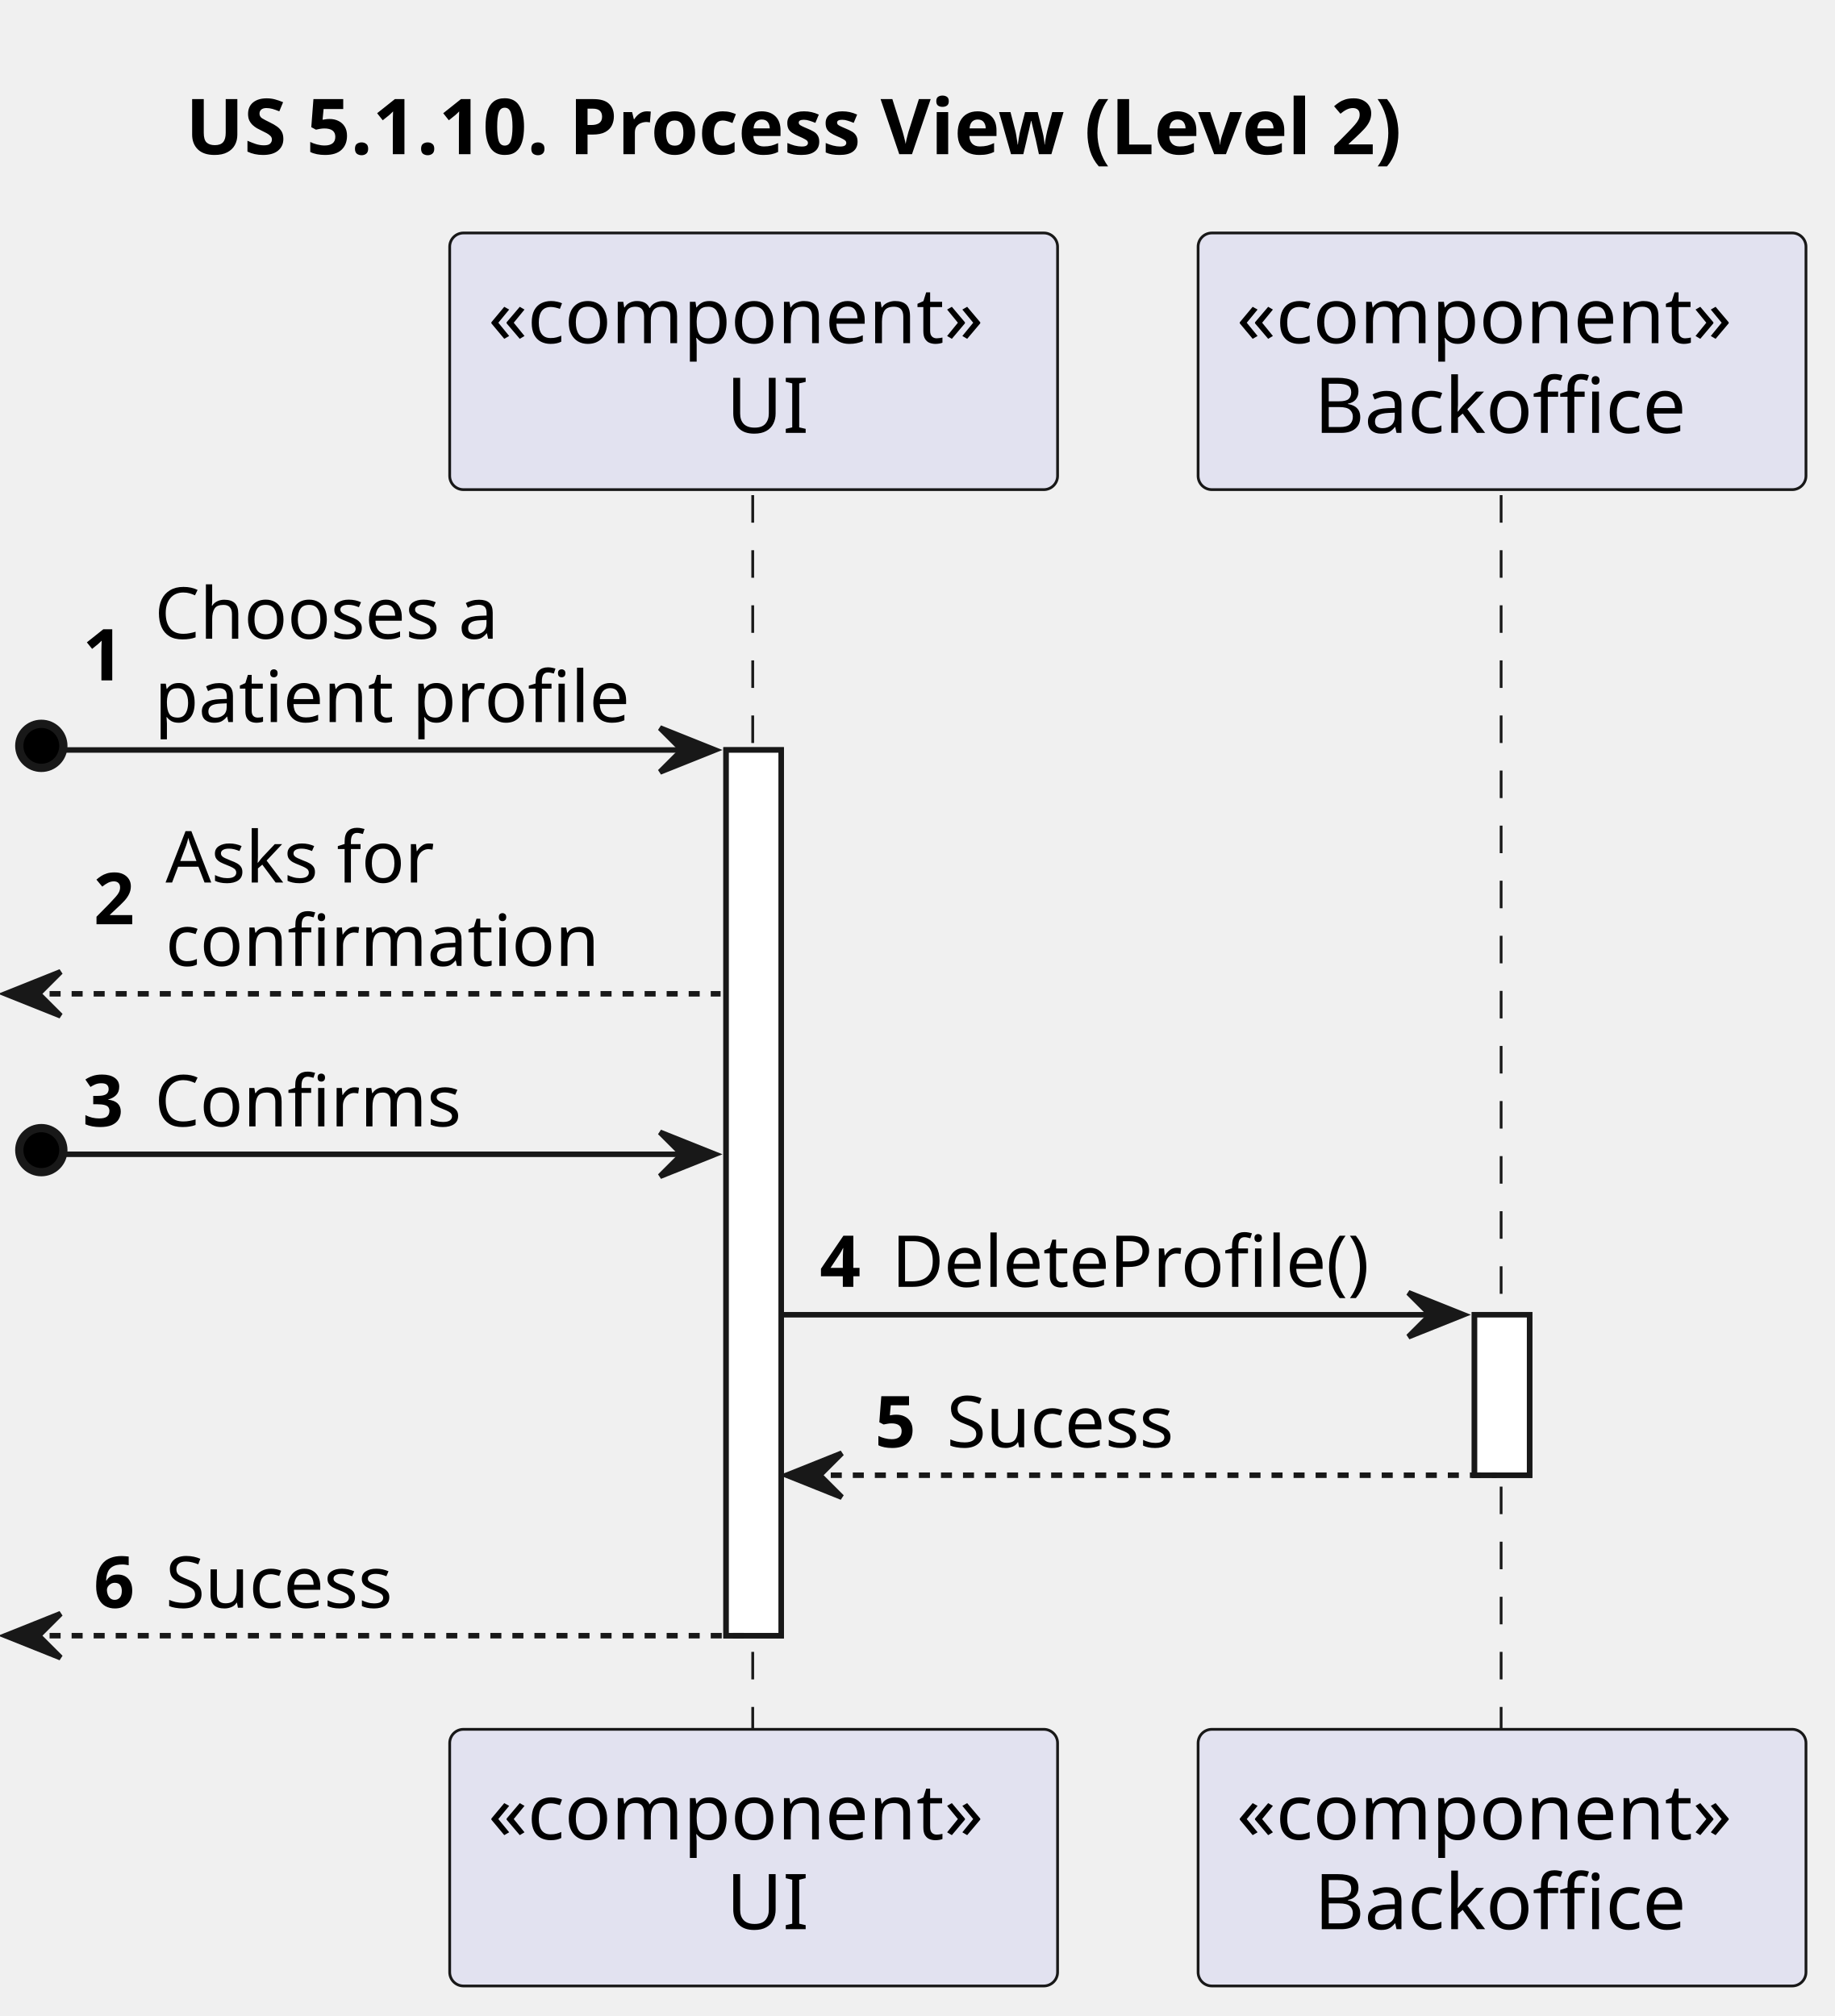
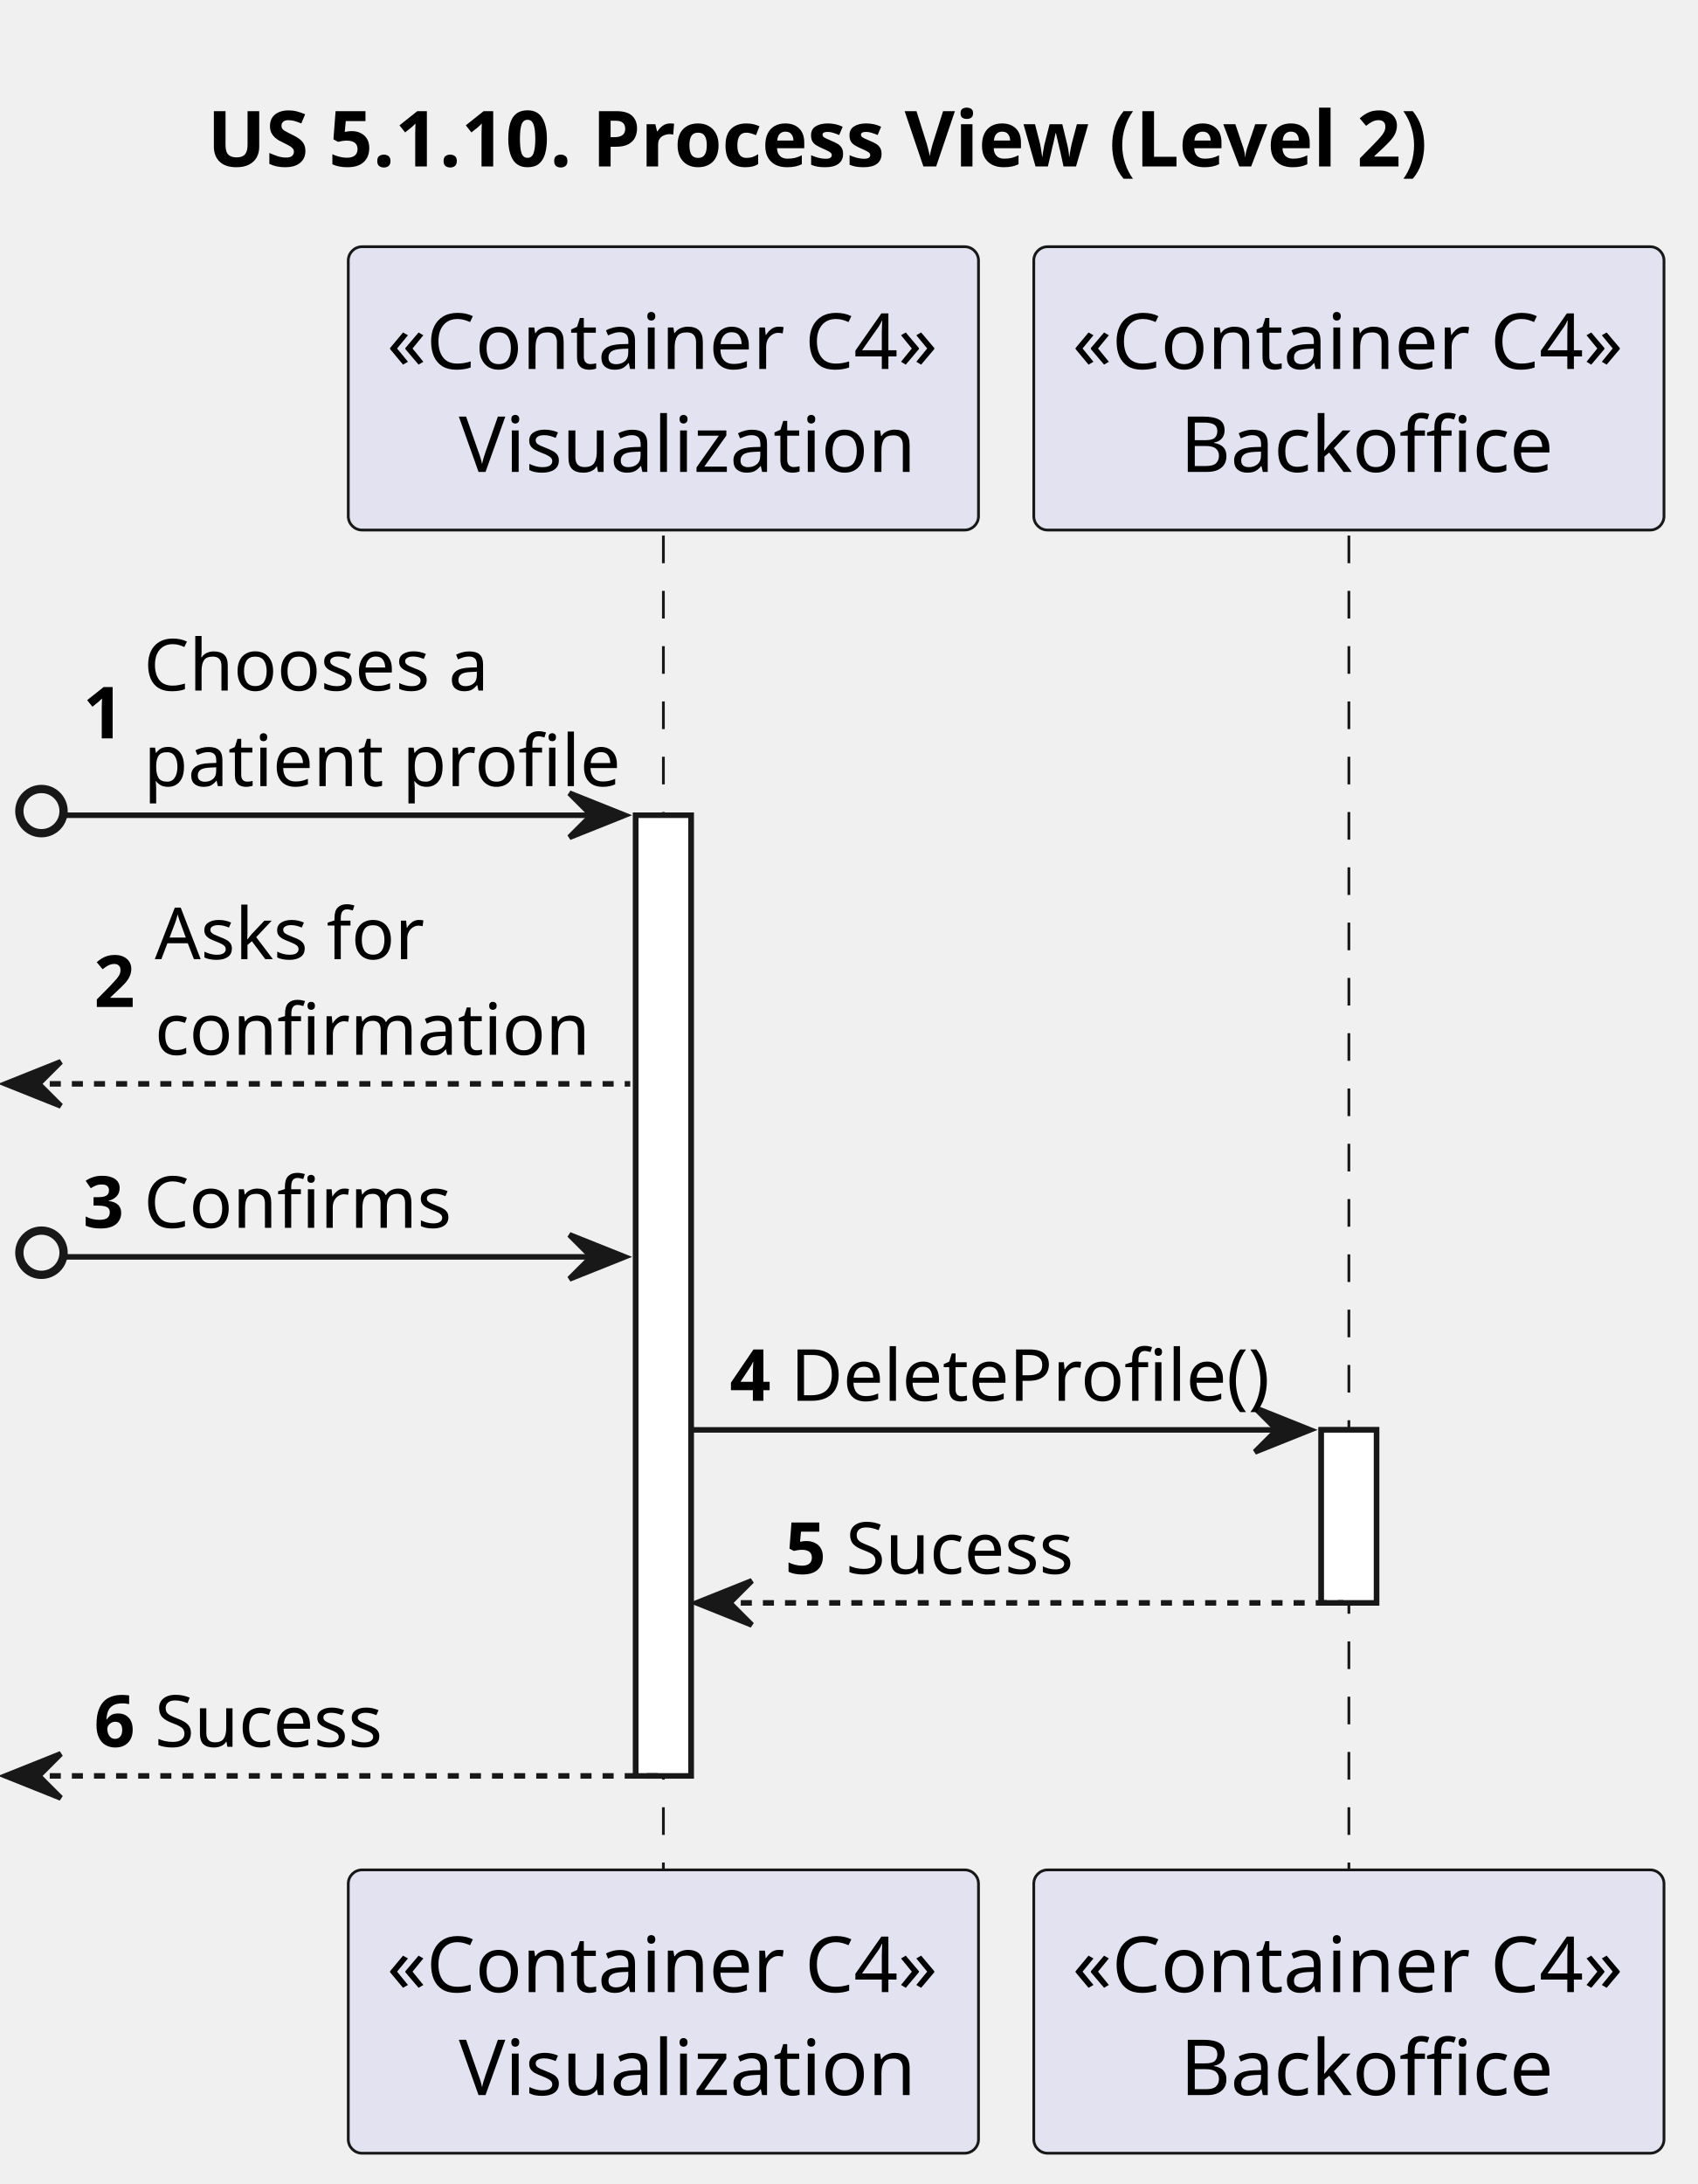
- <svg xmlns="http://www.w3.org/2000/svg" contentStyleType="text/css" height="366px" preserveAspectRatio="none" style="width:333px;height:366px;background:#FFFFFF;" version="1.1" viewBox="0 0 333 366" width="333px" zoomAndPan="magnify">
+ <svg xmlns="http://www.w3.org/2000/svg" contentStyleType="text/css" height="395px" preserveAspectRatio="none" style="width:307px;height:395px;background:#FFFFFF;" version="1.1" viewBox="0 0 307 395" width="307px" zoomAndPan="magnify">
  <defs />
  <g>
-     <text fill="#000000" font-family="sans-serif" font-size="14" font-weight="bold" lengthAdjust="spacing" textLength="264.421" x="33.686" y="27.995">US 5.1.10. Process View (Level 2)</text>
-     <rect fill="#FFFFFF" height="160.797" style="stroke:#181818;stroke-width:1.0;" width="10" x="131.788" y="136.156" />
-     <rect fill="#FFFFFF" height="29.133" style="stroke:#181818;stroke-width:1.0;" width="10" x="267.627" y="238.688" />
-     <line style="stroke:#181818;stroke-width:0.5;stroke-dasharray:5.0,5.0;" x1="136.622" x2="136.622" y1="89.891" y2="314.953" />
-     <line style="stroke:#181818;stroke-width:0.5;stroke-dasharray:5.0,5.0;" x1="272.46" x2="272.46" y1="89.891" y2="314.953" />
-     <rect fill="#E2E2F0" height="46.594" rx="2.5" ry="2.5" style="stroke:#181818;stroke-width:0.5;" width="110.332" x="81.622" y="42.297" />
-     <text fill="#000000" font-family="sans-serif" font-size="14" lengthAdjust="spacing" textLength="96.332" x="88.622" y="62.292">«component»</text>
-     <text fill="#000000" font-family="sans-serif" font-size="14" lengthAdjust="spacing" textLength="14.376" x="131.825" y="78.589">UI</text>
-     <rect fill="#E2E2F0" height="46.594" rx="2.5" ry="2.5" style="stroke:#181818;stroke-width:0.5;" width="110.332" x="81.622" y="313.953" />
-     <text fill="#000000" font-family="sans-serif" font-size="14" lengthAdjust="spacing" textLength="96.332" x="88.622" y="333.948">«component»</text>
-     <text fill="#000000" font-family="sans-serif" font-size="14" lengthAdjust="spacing" textLength="14.376" x="131.825" y="350.245">UI</text>
-     <rect fill="#E2E2F0" height="46.594" rx="2.5" ry="2.5" style="stroke:#181818;stroke-width:0.5;" width="110.332" x="217.46" y="42.297" />
-     <text fill="#000000" font-family="sans-serif" font-size="14" lengthAdjust="spacing" textLength="96.332" x="224.46" y="62.292">«component»</text>
-     <text fill="#000000" font-family="sans-serif" font-size="14" lengthAdjust="spacing" textLength="72.611" x="238.546" y="78.589">Backoffice</text>
-     <rect fill="#E2E2F0" height="46.594" rx="2.5" ry="2.5" style="stroke:#181818;stroke-width:0.5;" width="110.332" x="217.46" y="313.953" />
-     <text fill="#000000" font-family="sans-serif" font-size="14" lengthAdjust="spacing" textLength="96.332" x="224.46" y="333.948">«component»</text>
-     <text fill="#000000" font-family="sans-serif" font-size="14" lengthAdjust="spacing" textLength="72.611" x="238.546" y="350.245">Backoffice</text>
-     <rect fill="#FFFFFF" height="160.797" style="stroke:#181818;stroke-width:1.0;" width="10" x="131.788" y="136.156" />
-     <rect fill="#FFFFFF" height="29.133" style="stroke:#181818;stroke-width:1.0;" width="10" x="267.627" y="238.688" />
-     <ellipse cx="7.5" cy="135.406" fill="#000000" rx="4" ry="4" style="stroke:#181818;stroke-width:1.5;" />
-     <polygon fill="#181818" points="119.788,132.156,129.788,136.156,119.788,140.156,123.788,136.156" style="stroke:#181818;stroke-width:1.0;" />
-     <line style="stroke:#181818;stroke-width:1.0;" x1="12" x2="125.788" y1="136.156" y2="136.156" />
-     <text fill="#000000" font-family="sans-serif" font-size="13" font-weight="bold" lengthAdjust="spacing" textLength="9.045" x="15" y="123.524">1</text>
-     <text fill="#000000" font-family="sans-serif" font-size="13" lengthAdjust="spacing" textLength="66.866" x="28.045" y="115.957">Chooses a</text>
-     <text fill="#000000" font-family="sans-serif" font-size="13" lengthAdjust="spacing" textLength="91.743" x="28.045" y="131.09">patient profile</text>
-     <polygon fill="#181818" points="11,176.422,1,180.422,11,184.422,7,180.422" style="stroke:#181818;stroke-width:1.0;" />
-     <line style="stroke:#181818;stroke-width:1.0;stroke-dasharray:2.0,2.0;" x1="5" x2="130.788" y1="180.422" y2="180.422" />
-     <text fill="#000000" font-family="sans-serif" font-size="13" font-weight="bold" lengthAdjust="spacing" textLength="9.045" x="17" y="167.79">2</text>
-     <text fill="#000000" font-family="sans-serif" font-size="13" lengthAdjust="spacing" textLength="51.975" x="30.045" y="160.223">Asks for</text>
-     <text fill="#000000" font-family="sans-serif" font-size="13" lengthAdjust="spacing" textLength="82.405" x="30.045" y="175.356">confirmation</text>
-     <ellipse cx="7.5" cy="208.805" fill="#000000" rx="4" ry="4" style="stroke:#181818;stroke-width:1.5;" />
-     <polygon fill="#181818" points="119.788,205.555,129.788,209.555,119.788,213.555,123.788,209.555" style="stroke:#181818;stroke-width:1.0;" />
-     <line style="stroke:#181818;stroke-width:1.0;" x1="12" x2="125.788" y1="209.555" y2="209.555" />
-     <text fill="#000000" font-family="sans-serif" font-size="13" font-weight="bold" lengthAdjust="spacing" textLength="9.045" x="15" y="204.489">3</text>
-     <text fill="#000000" font-family="sans-serif" font-size="13" lengthAdjust="spacing" textLength="58.24" x="28.045" y="204.489">Confirms</text>
-     <polygon fill="#181818" points="255.626,234.688,265.627,238.688,255.626,242.688,259.627,238.688" style="stroke:#181818;stroke-width:1.0;" />
-     <line style="stroke:#181818;stroke-width:1.0;" x1="141.788" x2="261.627" y1="238.688" y2="238.688" />
-     <text fill="#000000" font-family="sans-serif" font-size="13" font-weight="bold" lengthAdjust="spacing" textLength="9.045" x="148.788" y="233.622">4</text>
-     <text fill="#000000" font-family="sans-serif" font-size="13" lengthAdjust="spacing" textLength="93.793" x="161.833" y="233.622">DeleteProfile()</text>
-     <polygon fill="#181818" points="152.788,263.82,142.788,267.82,152.788,271.82,148.788,267.82" style="stroke:#181818;stroke-width:1.0;" />
-     <line style="stroke:#181818;stroke-width:1.0;stroke-dasharray:2.0,2.0;" x1="146.788" x2="271.627" y1="267.82" y2="267.82" />
-     <text fill="#000000" font-family="sans-serif" font-size="13" font-weight="bold" lengthAdjust="spacing" textLength="9.045" x="158.788" y="262.754">5</text>
-     <text fill="#000000" font-family="sans-serif" font-size="13" lengthAdjust="spacing" textLength="45.183" x="171.833" y="262.754">Sucess</text>
-     <polygon fill="#181818" points="11,292.953,1,296.953,11,300.953,7,296.953" style="stroke:#181818;stroke-width:1.0;" />
-     <line style="stroke:#181818;stroke-width:1.0;stroke-dasharray:2.0,2.0;" x1="5" x2="135.788" y1="296.953" y2="296.953" />
-     <text fill="#000000" font-family="sans-serif" font-size="13" font-weight="bold" lengthAdjust="spacing" textLength="9.045" x="17" y="291.887">6</text>
-     <text fill="#000000" font-family="sans-serif" font-size="13" lengthAdjust="spacing" textLength="45.183" x="30.045" y="291.887">Sucess</text>
+     <text fill="#000000" font-family="sans-serif" font-size="14" font-weight="bold" lengthAdjust="spacing" textLength="230" x="37.5" y="30.107">US 5.1.10. Process View (Level 2)</text>
+     <rect fill="#FFFFFF" height="173.746" style="stroke:#181818;stroke-width:1.0;" width="10" x="115" y="147.445" />
+     <rect fill="#FFFFFF" height="31.291" style="stroke:#181818;stroke-width:1.0;" width="10" x="239" y="258.609" />
+     <line style="stroke:#181818;stroke-width:0.5;stroke-dasharray:5.0,5.0;" x1="120" x2="120" y1="96.863" y2="339.191" />
+     <line style="stroke:#181818;stroke-width:0.5;stroke-dasharray:5.0,5.0;" x1="244" x2="244" y1="96.863" y2="339.191" />
+     <rect fill="#E2E2F0" height="51.242" rx="2.5" ry="2.5" style="stroke:#181818;stroke-width:0.5;" width="114" x="63" y="44.621" />
+     <text fill="#000000" font-family="sans-serif" font-size="14" lengthAdjust="spacing" textLength="100" x="70" y="66.728">«Container C4»</text>
+     <text fill="#000000" font-family="sans-serif" font-size="14" lengthAdjust="spacing" textLength="78" x="83" y="85.35">Visualization</text>
+     <rect fill="#E2E2F0" height="51.242" rx="2.5" ry="2.5" style="stroke:#181818;stroke-width:0.5;" width="114" x="63" y="338.191" />
+     <text fill="#000000" font-family="sans-serif" font-size="14" lengthAdjust="spacing" textLength="100" x="70" y="360.299">«Container C4»</text>
+     <text fill="#000000" font-family="sans-serif" font-size="14" lengthAdjust="spacing" textLength="78" x="83" y="378.92">Visualization</text>
+     <rect fill="#E2E2F0" height="51.242" rx="2.5" ry="2.5" style="stroke:#181818;stroke-width:0.5;" width="114" x="187" y="44.621" />
+     <text fill="#000000" font-family="sans-serif" font-size="14" lengthAdjust="spacing" textLength="100" x="194" y="66.728">«Container C4»</text>
+     <text fill="#000000" font-family="sans-serif" font-size="14" lengthAdjust="spacing" textLength="65" x="213.5" y="85.35">Backoffice</text>
+     <rect fill="#E2E2F0" height="51.242" rx="2.5" ry="2.5" style="stroke:#181818;stroke-width:0.5;" width="114" x="187" y="338.191" />
+     <text fill="#000000" font-family="sans-serif" font-size="14" lengthAdjust="spacing" textLength="100" x="194" y="360.299">«Container C4»</text>
+     <text fill="#000000" font-family="sans-serif" font-size="14" lengthAdjust="spacing" textLength="65" x="213.5" y="378.92">Backoffice</text>
+     <rect fill="#FFFFFF" height="173.746" style="stroke:#181818;stroke-width:1.0;" width="10" x="115" y="147.445" />
+     <rect fill="#FFFFFF" height="31.291" style="stroke:#181818;stroke-width:1.0;" width="10" x="239" y="258.609" />
+     <ellipse cx="7.5" cy="146.695" fill="none" rx="4" ry="4" style="stroke:#181818;stroke-width:1.5;" />
+     <polygon fill="#181818" points="103,143.445,113,147.445,103,151.445,107,147.445" style="stroke:#181818;stroke-width:1.0;" />
+     <line style="stroke:#181818;stroke-width:1.0;" x1="12" x2="109" y1="147.445" y2="147.445" />
+     <text fill="#000000" font-family="sans-serif" font-size="13" font-weight="bold" lengthAdjust="spacing" textLength="7" x="15" y="133.537">1</text>
+     <text fill="#000000" font-family="sans-serif" font-size="13" lengthAdjust="spacing" textLength="62" x="26" y="124.892">Chooses a</text>
+     <text fill="#000000" font-family="sans-serif" font-size="13" lengthAdjust="spacing" textLength="77" x="26" y="142.183">patient profile</text>
+     <polygon fill="#181818" points="11,192.027,1,196.027,11,200.027,7,196.027" style="stroke:#181818;stroke-width:1.0;" />
+     <line style="stroke:#181818;stroke-width:1.0;stroke-dasharray:2.0,2.0;" x1="5" x2="114" y1="196.027" y2="196.027" />
+     <text fill="#000000" font-family="sans-serif" font-size="13" font-weight="bold" lengthAdjust="spacing" textLength="7" x="17" y="182.119">2</text>
+     <text fill="#000000" font-family="sans-serif" font-size="13" lengthAdjust="spacing" textLength="48" x="28" y="173.474">Asks for</text>
+     <text fill="#000000" font-family="sans-serif" font-size="13" lengthAdjust="spacing" textLength="70" x="28" y="190.765">confirmation</text>
+     <ellipse cx="7.5" cy="226.568" fill="none" rx="4" ry="4" style="stroke:#181818;stroke-width:1.5;" />
+     <polygon fill="#181818" points="103,223.318,113,227.318,103,231.318,107,227.318" style="stroke:#181818;stroke-width:1.0;" />
+     <line style="stroke:#181818;stroke-width:1.0;" x1="12" x2="109" y1="227.318" y2="227.318" />
+     <text fill="#000000" font-family="sans-serif" font-size="13" font-weight="bold" lengthAdjust="spacing" textLength="7" x="15" y="222.056">3</text>
+     <text fill="#000000" font-family="sans-serif" font-size="13" lengthAdjust="spacing" textLength="51" x="26" y="222.056">Confirms</text>
+     <polygon fill="#181818" points="227,254.609,237,258.609,227,262.609,231,258.609" style="stroke:#181818;stroke-width:1.0;" />
+     <line style="stroke:#181818;stroke-width:1.0;" x1="125" x2="233" y1="258.609" y2="258.609" />
+     <text fill="#000000" font-family="sans-serif" font-size="13" font-weight="bold" lengthAdjust="spacing" textLength="7" x="132" y="253.347">4</text>
+     <text fill="#000000" font-family="sans-serif" font-size="13" lengthAdjust="spacing" textLength="81" x="143" y="253.347">DeleteProfile()</text>
+     <polygon fill="#181818" points="136,285.9,126,289.9,136,293.9,132,289.9" style="stroke:#181818;stroke-width:1.0;" />
+     <line style="stroke:#181818;stroke-width:1.0;stroke-dasharray:2.0,2.0;" x1="130" x2="243" y1="289.9" y2="289.9" />
+     <text fill="#000000" font-family="sans-serif" font-size="13" font-weight="bold" lengthAdjust="spacing" textLength="7" x="142" y="284.638">5</text>
+     <text fill="#000000" font-family="sans-serif" font-size="13" lengthAdjust="spacing" textLength="44" x="153" y="284.638">Sucess</text>
+     <polygon fill="#181818" points="11,317.191,1,321.191,11,325.191,7,321.191" style="stroke:#181818;stroke-width:1.0;" />
+     <line style="stroke:#181818;stroke-width:1.0;stroke-dasharray:2.0,2.0;" x1="5" x2="119" y1="321.191" y2="321.191" />
+     <text fill="#000000" font-family="sans-serif" font-size="13" font-weight="bold" lengthAdjust="spacing" textLength="7" x="17" y="315.929">6</text>
+     <text fill="#000000" font-family="sans-serif" font-size="13" lengthAdjust="spacing" textLength="44" x="28" y="315.929">Sucess</text>
  </g>
</svg>
